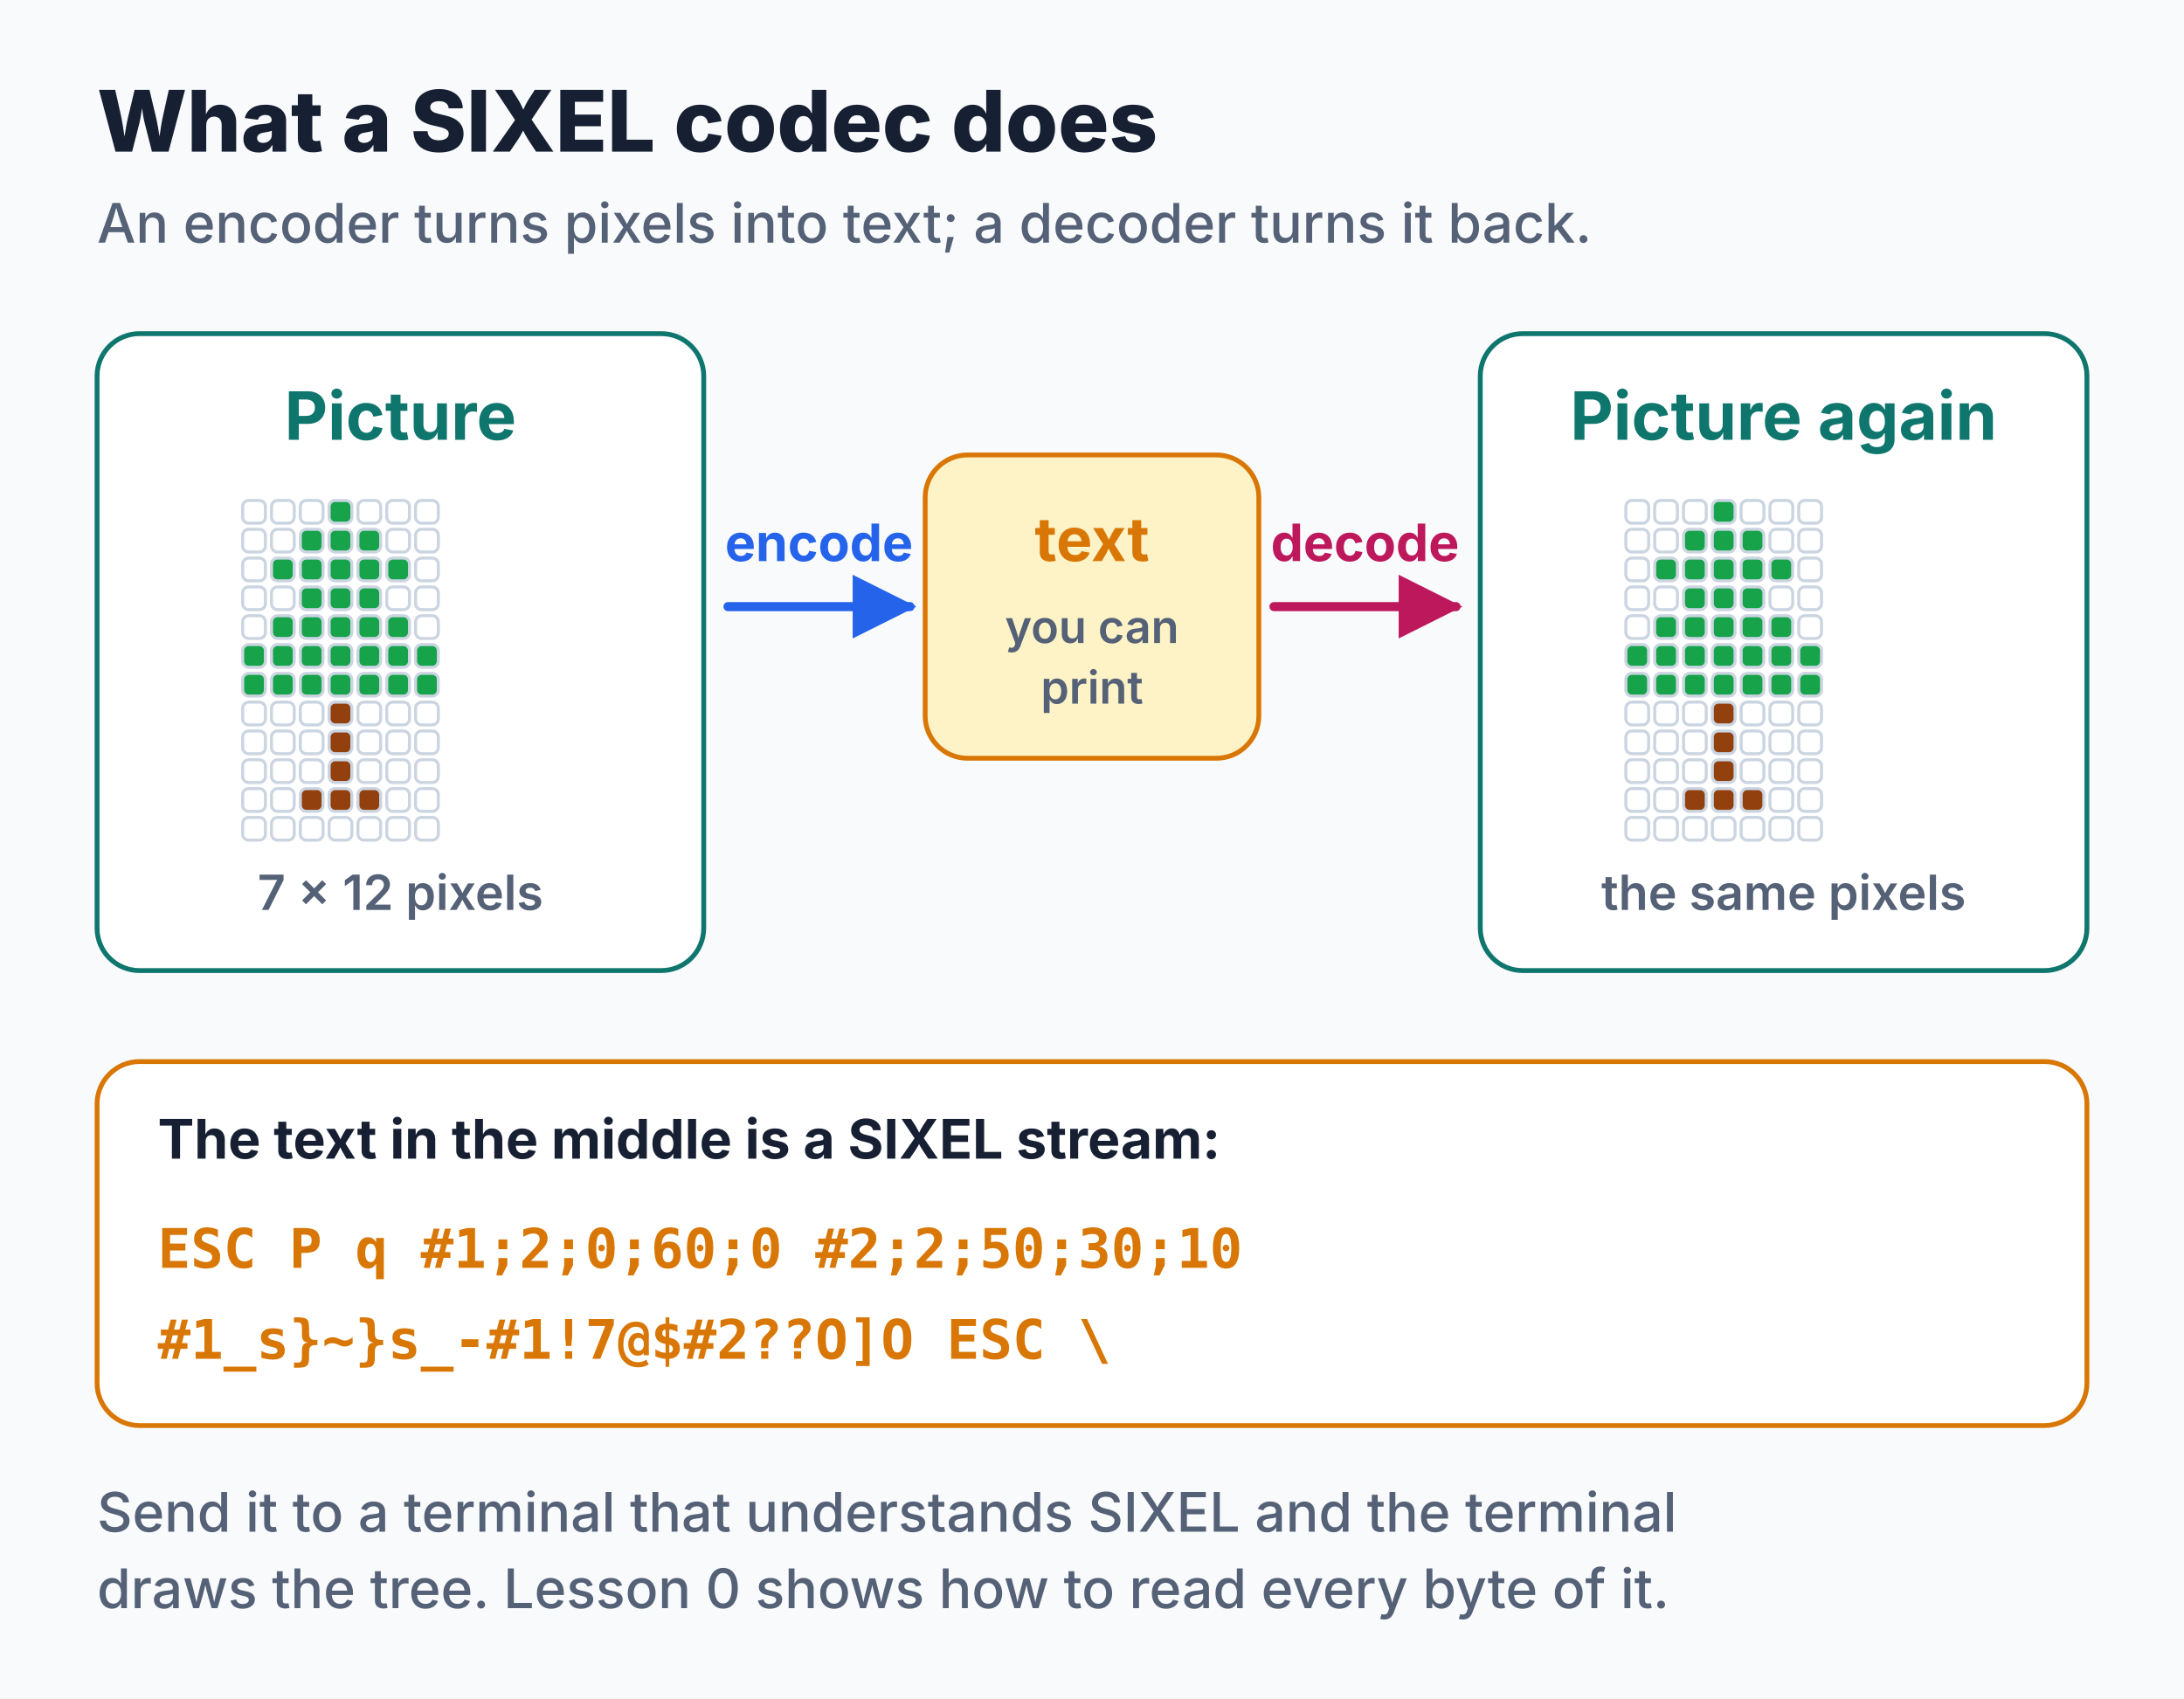
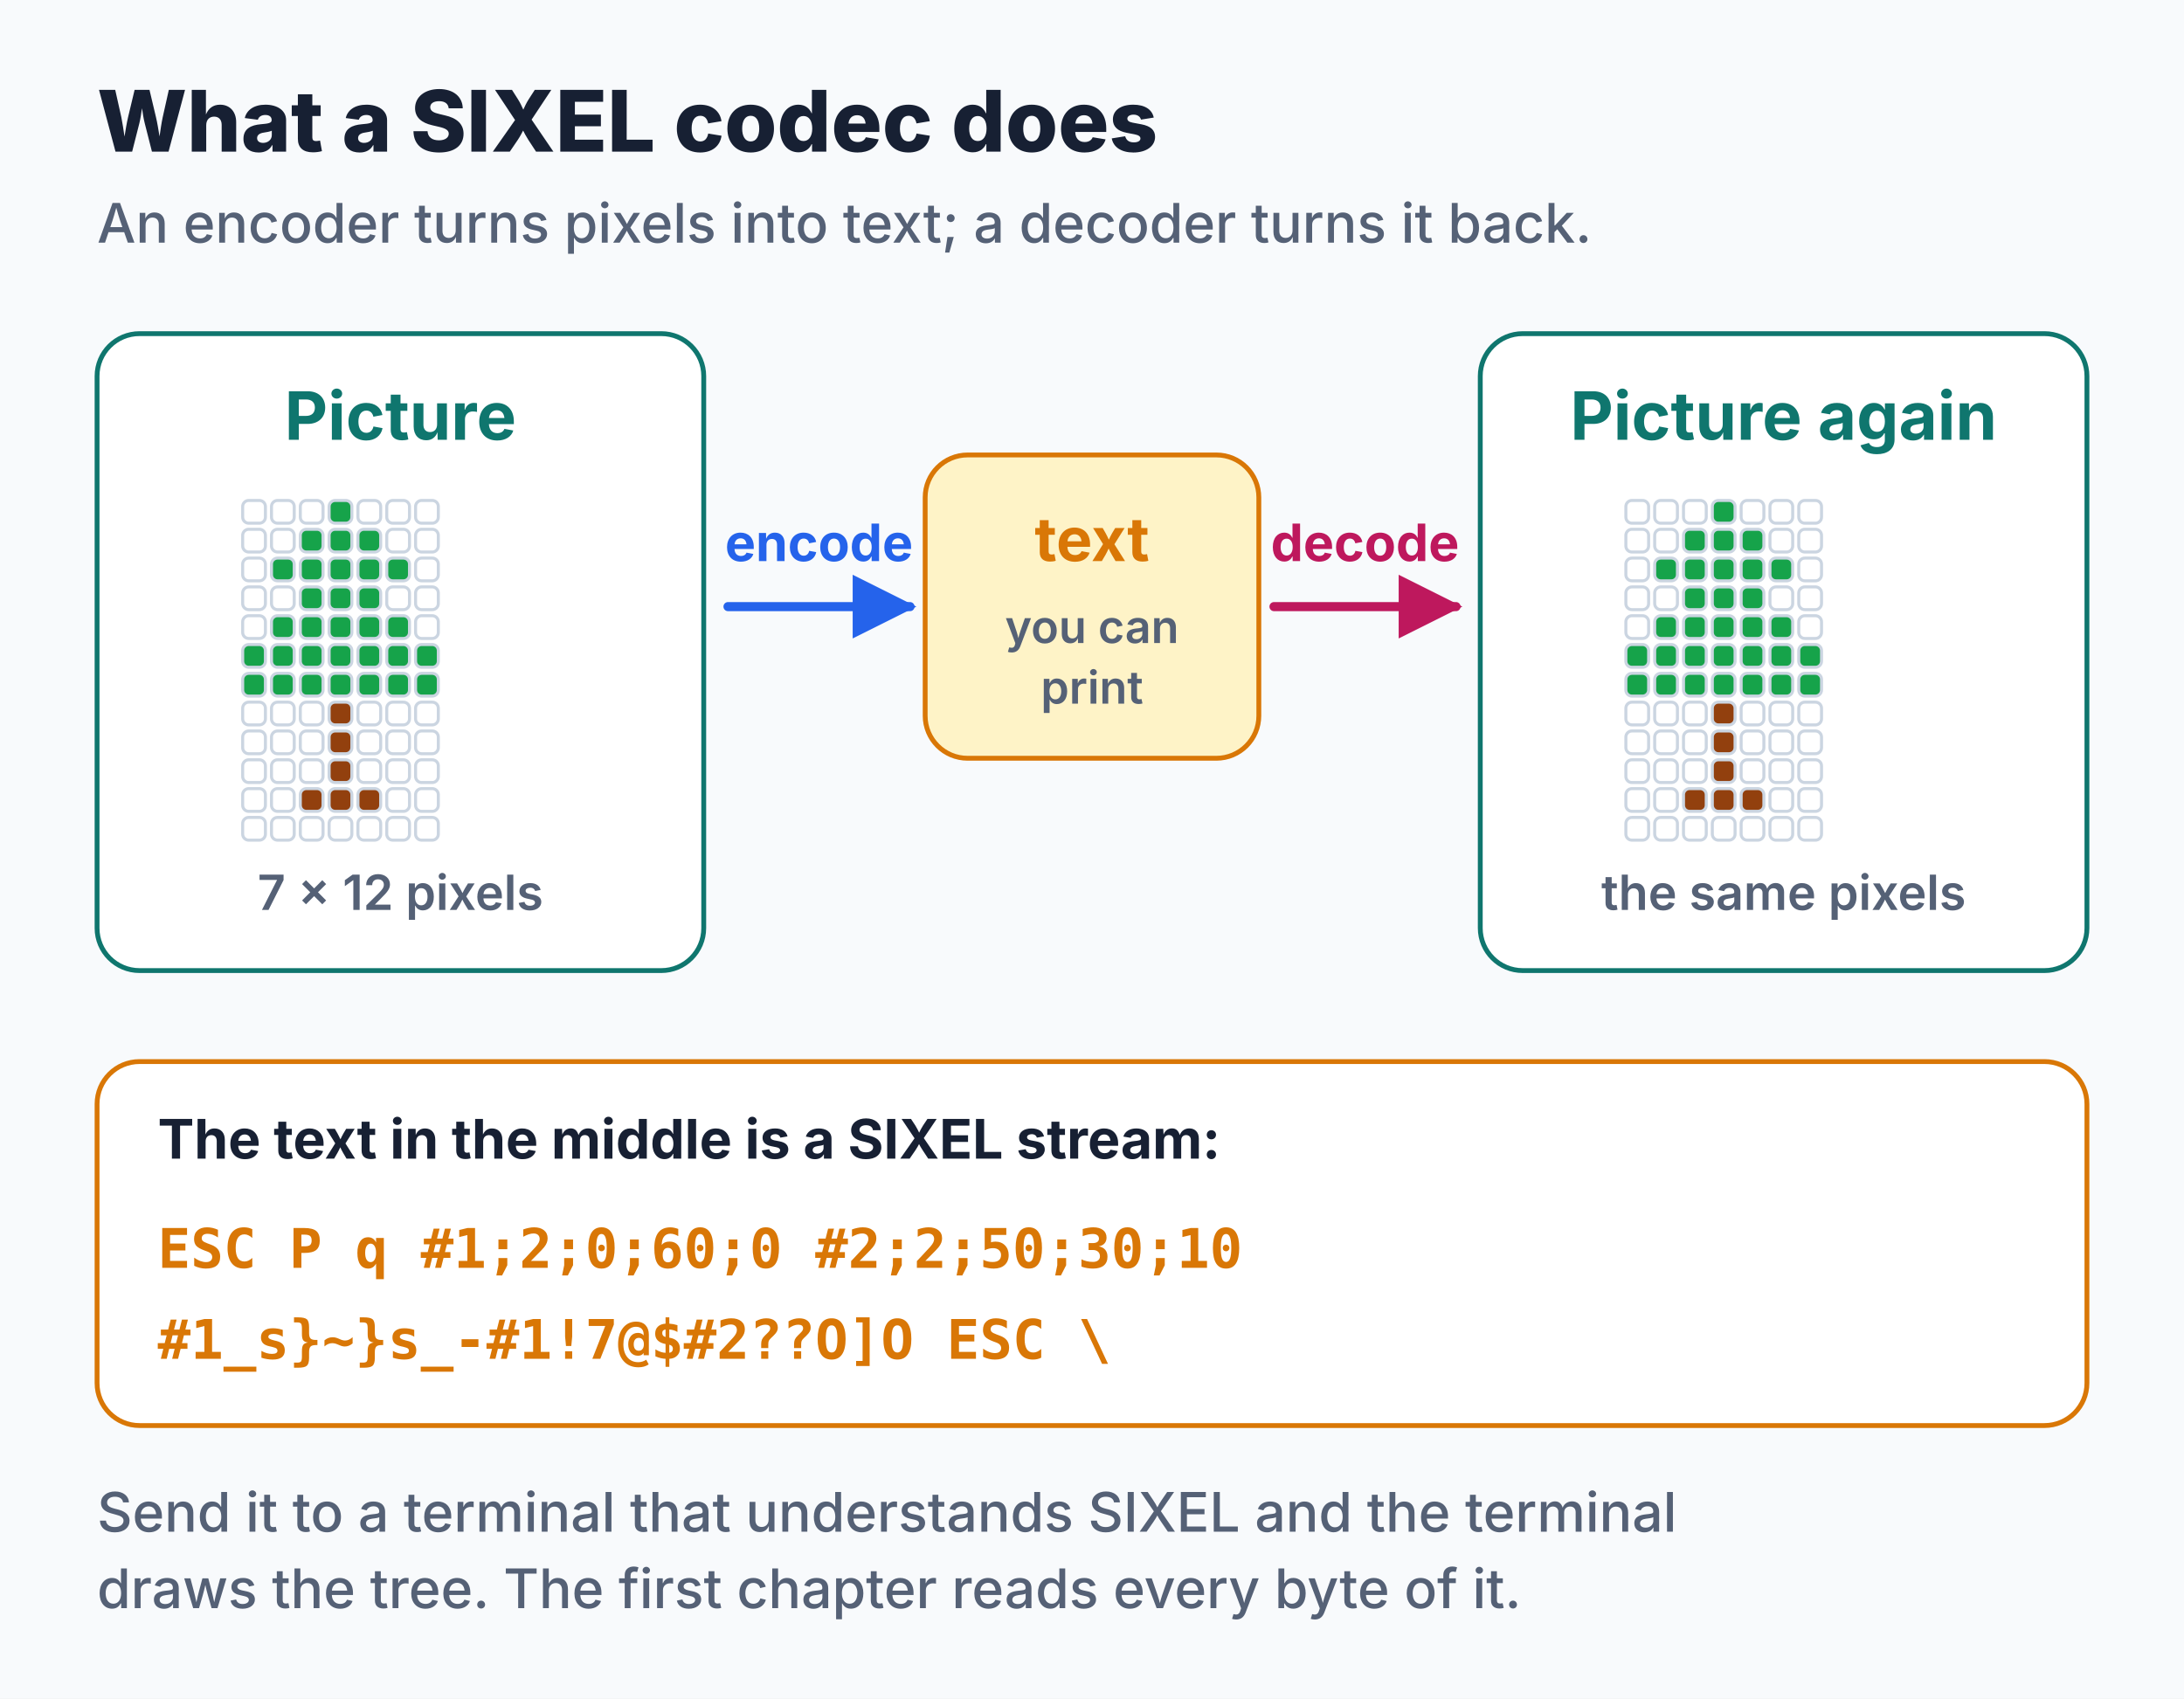
<svg xmlns="http://www.w3.org/2000/svg" width="720" height="560" viewBox="0 0 720 560" role="img" aria-labelledby="figure-title figure-description">
  <defs>
    <marker id="arrow-blue" viewBox="0 0 10 10" refX="9" refY="5" markerWidth="7" markerHeight="7" orient="auto-start-reverse">
      <path d="M 0 0 L 10 5 L 0 10 z" fill="context-stroke" />
    </marker>
    <marker id="arrow-magenta" viewBox="0 0 10 10" refX="9" refY="5" markerWidth="7" markerHeight="7" orient="auto-start-reverse">
      <path d="M 0 0 L 10 5 L 0 10 z" fill="context-stroke" />
    </marker>
    <marker id="arrow-gold" viewBox="0 0 10 10" refX="9" refY="5" markerWidth="7" markerHeight="7" orient="auto-start-reverse">
      <path d="M 0 0 L 10 5 L 0 10 z" fill="context-stroke" />
    </marker>
    <filter id="card-shadow" x="-10%" y="-10%" width="120%" height="130%">
      <feDropShadow dx="0" dy="5" stdDeviation="7" flood-color="#172033" flood-opacity="0.10" />
    </filter>
  </defs>
  <rect x="0.0" y="0.0" width="720.0" height="560.0" fill="#F8FAFC" stroke="none" />
  <text x="32.0" y="50.0" fill="#172033" font-size="28" font-weight="800" font-family="system-ui, -apple-system, sans-serif" text-anchor="start">What a SIXEL codec does</text>
  <text x="32.0" y="80.0" fill="#556176" font-size="18" font-weight="500" font-family="system-ui, -apple-system, sans-serif" text-anchor="start">An encoder turns pixels into text; a decoder turns it back.</text>
  <rect x="32.0" y="110.0" width="200.0" height="210.0" rx="14.0" fill="#FFFFFF" stroke="#0F766E" stroke-width="1.6" />
  <text x="132.0" y="145.0" fill="#0F766E" font-size="22" font-weight="750" font-family="system-ui, -apple-system, sans-serif" text-anchor="middle">Picture</text>
  <rect x="80.0" y="165.0" width="7.5" height="7.5" rx="2.0" fill="#FFFFFF" stroke="#CBD5E1" stroke-width="1.0" />
  <rect x="89.5" y="165.0" width="7.5" height="7.5" rx="2.0" fill="#FFFFFF" stroke="#CBD5E1" stroke-width="1.0" />
  <rect x="99.0" y="165.0" width="7.5" height="7.5" rx="2.0" fill="#FFFFFF" stroke="#CBD5E1" stroke-width="1.0" />
  <rect x="108.5" y="165.0" width="7.5" height="7.5" rx="2.0" fill="#16A34A" stroke="#CBD5E1" stroke-width="1.0" />
  <rect x="118.0" y="165.0" width="7.5" height="7.5" rx="2.0" fill="#FFFFFF" stroke="#CBD5E1" stroke-width="1.0" />
  <rect x="127.5" y="165.0" width="7.5" height="7.5" rx="2.0" fill="#FFFFFF" stroke="#CBD5E1" stroke-width="1.0" />
  <rect x="137.0" y="165.0" width="7.5" height="7.5" rx="2.0" fill="#FFFFFF" stroke="#CBD5E1" stroke-width="1.0" />
  <rect x="80.0" y="174.5" width="7.5" height="7.5" rx="2.0" fill="#FFFFFF" stroke="#CBD5E1" stroke-width="1.0" />
  <rect x="89.5" y="174.5" width="7.5" height="7.5" rx="2.0" fill="#FFFFFF" stroke="#CBD5E1" stroke-width="1.0" />
  <rect x="99.0" y="174.5" width="7.5" height="7.5" rx="2.0" fill="#16A34A" stroke="#CBD5E1" stroke-width="1.0" />
  <rect x="108.5" y="174.5" width="7.5" height="7.5" rx="2.0" fill="#16A34A" stroke="#CBD5E1" stroke-width="1.0" />
  <rect x="118.0" y="174.5" width="7.5" height="7.5" rx="2.0" fill="#16A34A" stroke="#CBD5E1" stroke-width="1.0" />
  <rect x="127.5" y="174.5" width="7.5" height="7.5" rx="2.0" fill="#FFFFFF" stroke="#CBD5E1" stroke-width="1.0" />
  <rect x="137.0" y="174.5" width="7.5" height="7.5" rx="2.0" fill="#FFFFFF" stroke="#CBD5E1" stroke-width="1.0" />
  <rect x="80.0" y="184.0" width="7.5" height="7.5" rx="2.0" fill="#FFFFFF" stroke="#CBD5E1" stroke-width="1.0" />
  <rect x="89.5" y="184.0" width="7.5" height="7.5" rx="2.0" fill="#16A34A" stroke="#CBD5E1" stroke-width="1.0" />
  <rect x="99.0" y="184.0" width="7.5" height="7.5" rx="2.0" fill="#16A34A" stroke="#CBD5E1" stroke-width="1.0" />
  <rect x="108.5" y="184.0" width="7.5" height="7.5" rx="2.0" fill="#16A34A" stroke="#CBD5E1" stroke-width="1.0" />
  <rect x="118.0" y="184.0" width="7.5" height="7.5" rx="2.0" fill="#16A34A" stroke="#CBD5E1" stroke-width="1.0" />
  <rect x="127.5" y="184.0" width="7.5" height="7.5" rx="2.0" fill="#16A34A" stroke="#CBD5E1" stroke-width="1.0" />
  <rect x="137.0" y="184.0" width="7.5" height="7.5" rx="2.0" fill="#FFFFFF" stroke="#CBD5E1" stroke-width="1.0" />
  <rect x="80.0" y="193.5" width="7.5" height="7.5" rx="2.0" fill="#FFFFFF" stroke="#CBD5E1" stroke-width="1.0" />
  <rect x="89.5" y="193.5" width="7.5" height="7.5" rx="2.0" fill="#FFFFFF" stroke="#CBD5E1" stroke-width="1.0" />
  <rect x="99.0" y="193.5" width="7.5" height="7.5" rx="2.0" fill="#16A34A" stroke="#CBD5E1" stroke-width="1.0" />
  <rect x="108.5" y="193.5" width="7.5" height="7.5" rx="2.0" fill="#16A34A" stroke="#CBD5E1" stroke-width="1.0" />
  <rect x="118.0" y="193.5" width="7.5" height="7.5" rx="2.0" fill="#16A34A" stroke="#CBD5E1" stroke-width="1.0" />
  <rect x="127.5" y="193.5" width="7.5" height="7.5" rx="2.0" fill="#FFFFFF" stroke="#CBD5E1" stroke-width="1.0" />
  <rect x="137.0" y="193.5" width="7.5" height="7.5" rx="2.0" fill="#FFFFFF" stroke="#CBD5E1" stroke-width="1.0" />
  <rect x="80.0" y="203.0" width="7.5" height="7.5" rx="2.0" fill="#FFFFFF" stroke="#CBD5E1" stroke-width="1.0" />
  <rect x="89.5" y="203.0" width="7.5" height="7.5" rx="2.0" fill="#16A34A" stroke="#CBD5E1" stroke-width="1.0" />
  <rect x="99.0" y="203.0" width="7.5" height="7.5" rx="2.0" fill="#16A34A" stroke="#CBD5E1" stroke-width="1.0" />
  <rect x="108.5" y="203.0" width="7.5" height="7.5" rx="2.0" fill="#16A34A" stroke="#CBD5E1" stroke-width="1.0" />
  <rect x="118.0" y="203.0" width="7.5" height="7.5" rx="2.0" fill="#16A34A" stroke="#CBD5E1" stroke-width="1.0" />
  <rect x="127.5" y="203.0" width="7.5" height="7.5" rx="2.0" fill="#16A34A" stroke="#CBD5E1" stroke-width="1.0" />
  <rect x="137.0" y="203.0" width="7.5" height="7.5" rx="2.0" fill="#FFFFFF" stroke="#CBD5E1" stroke-width="1.0" />
  <rect x="80.0" y="212.5" width="7.5" height="7.5" rx="2.0" fill="#16A34A" stroke="#CBD5E1" stroke-width="1.0" />
  <rect x="89.5" y="212.5" width="7.5" height="7.5" rx="2.0" fill="#16A34A" stroke="#CBD5E1" stroke-width="1.0" />
  <rect x="99.0" y="212.5" width="7.5" height="7.5" rx="2.0" fill="#16A34A" stroke="#CBD5E1" stroke-width="1.0" />
  <rect x="108.5" y="212.5" width="7.5" height="7.5" rx="2.0" fill="#16A34A" stroke="#CBD5E1" stroke-width="1.0" />
  <rect x="118.0" y="212.5" width="7.5" height="7.5" rx="2.0" fill="#16A34A" stroke="#CBD5E1" stroke-width="1.0" />
  <rect x="127.5" y="212.5" width="7.5" height="7.5" rx="2.0" fill="#16A34A" stroke="#CBD5E1" stroke-width="1.0" />
  <rect x="137.0" y="212.5" width="7.5" height="7.5" rx="2.0" fill="#16A34A" stroke="#CBD5E1" stroke-width="1.0" />
  <rect x="80.0" y="222.0" width="7.5" height="7.5" rx="2.0" fill="#16A34A" stroke="#CBD5E1" stroke-width="1.0" />
  <rect x="89.5" y="222.0" width="7.5" height="7.5" rx="2.0" fill="#16A34A" stroke="#CBD5E1" stroke-width="1.0" />
  <rect x="99.0" y="222.0" width="7.5" height="7.5" rx="2.0" fill="#16A34A" stroke="#CBD5E1" stroke-width="1.0" />
  <rect x="108.5" y="222.0" width="7.5" height="7.5" rx="2.0" fill="#16A34A" stroke="#CBD5E1" stroke-width="1.0" />
  <rect x="118.0" y="222.0" width="7.5" height="7.5" rx="2.0" fill="#16A34A" stroke="#CBD5E1" stroke-width="1.0" />
  <rect x="127.5" y="222.0" width="7.5" height="7.5" rx="2.0" fill="#16A34A" stroke="#CBD5E1" stroke-width="1.0" />
  <rect x="137.0" y="222.0" width="7.5" height="7.5" rx="2.0" fill="#16A34A" stroke="#CBD5E1" stroke-width="1.0" />
  <rect x="80.0" y="231.5" width="7.5" height="7.5" rx="2.0" fill="#FFFFFF" stroke="#CBD5E1" stroke-width="1.0" />
  <rect x="89.5" y="231.5" width="7.5" height="7.5" rx="2.0" fill="#FFFFFF" stroke="#CBD5E1" stroke-width="1.0" />
  <rect x="99.0" y="231.5" width="7.5" height="7.5" rx="2.0" fill="#FFFFFF" stroke="#CBD5E1" stroke-width="1.0" />
  <rect x="108.5" y="231.5" width="7.5" height="7.5" rx="2.0" fill="#92400E" stroke="#CBD5E1" stroke-width="1.0" />
  <rect x="118.0" y="231.5" width="7.5" height="7.5" rx="2.0" fill="#FFFFFF" stroke="#CBD5E1" stroke-width="1.0" />
  <rect x="127.5" y="231.5" width="7.5" height="7.5" rx="2.0" fill="#FFFFFF" stroke="#CBD5E1" stroke-width="1.0" />
  <rect x="137.0" y="231.5" width="7.5" height="7.5" rx="2.0" fill="#FFFFFF" stroke="#CBD5E1" stroke-width="1.0" />
  <rect x="80.0" y="241.0" width="7.5" height="7.5" rx="2.0" fill="#FFFFFF" stroke="#CBD5E1" stroke-width="1.0" />
  <rect x="89.5" y="241.0" width="7.5" height="7.5" rx="2.0" fill="#FFFFFF" stroke="#CBD5E1" stroke-width="1.0" />
  <rect x="99.0" y="241.0" width="7.5" height="7.5" rx="2.0" fill="#FFFFFF" stroke="#CBD5E1" stroke-width="1.0" />
  <rect x="108.5" y="241.0" width="7.5" height="7.5" rx="2.0" fill="#92400E" stroke="#CBD5E1" stroke-width="1.0" />
  <rect x="118.0" y="241.0" width="7.5" height="7.5" rx="2.0" fill="#FFFFFF" stroke="#CBD5E1" stroke-width="1.0" />
  <rect x="127.5" y="241.0" width="7.5" height="7.5" rx="2.0" fill="#FFFFFF" stroke="#CBD5E1" stroke-width="1.0" />
  <rect x="137.0" y="241.0" width="7.5" height="7.5" rx="2.0" fill="#FFFFFF" stroke="#CBD5E1" stroke-width="1.0" />
  <rect x="80.0" y="250.5" width="7.5" height="7.5" rx="2.0" fill="#FFFFFF" stroke="#CBD5E1" stroke-width="1.0" />
  <rect x="89.5" y="250.5" width="7.5" height="7.5" rx="2.0" fill="#FFFFFF" stroke="#CBD5E1" stroke-width="1.0" />
  <rect x="99.0" y="250.5" width="7.5" height="7.5" rx="2.0" fill="#FFFFFF" stroke="#CBD5E1" stroke-width="1.0" />
  <rect x="108.5" y="250.5" width="7.5" height="7.5" rx="2.0" fill="#92400E" stroke="#CBD5E1" stroke-width="1.0" />
  <rect x="118.0" y="250.5" width="7.5" height="7.5" rx="2.0" fill="#FFFFFF" stroke="#CBD5E1" stroke-width="1.0" />
  <rect x="127.5" y="250.5" width="7.5" height="7.5" rx="2.0" fill="#FFFFFF" stroke="#CBD5E1" stroke-width="1.0" />
  <rect x="137.0" y="250.5" width="7.5" height="7.5" rx="2.0" fill="#FFFFFF" stroke="#CBD5E1" stroke-width="1.0" />
  <rect x="80.0" y="260.0" width="7.5" height="7.5" rx="2.0" fill="#FFFFFF" stroke="#CBD5E1" stroke-width="1.0" />
  <rect x="89.5" y="260.0" width="7.5" height="7.5" rx="2.0" fill="#FFFFFF" stroke="#CBD5E1" stroke-width="1.0" />
  <rect x="99.0" y="260.0" width="7.5" height="7.5" rx="2.0" fill="#92400E" stroke="#CBD5E1" stroke-width="1.0" />
  <rect x="108.5" y="260.0" width="7.5" height="7.5" rx="2.0" fill="#92400E" stroke="#CBD5E1" stroke-width="1.0" />
  <rect x="118.0" y="260.0" width="7.5" height="7.5" rx="2.0" fill="#92400E" stroke="#CBD5E1" stroke-width="1.0" />
  <rect x="127.5" y="260.0" width="7.5" height="7.5" rx="2.0" fill="#FFFFFF" stroke="#CBD5E1" stroke-width="1.0" />
  <rect x="137.0" y="260.0" width="7.5" height="7.5" rx="2.0" fill="#FFFFFF" stroke="#CBD5E1" stroke-width="1.0" />
  <rect x="80.0" y="269.5" width="7.5" height="7.5" rx="2.0" fill="#FFFFFF" stroke="#CBD5E1" stroke-width="1.0" />
  <rect x="89.5" y="269.5" width="7.5" height="7.5" rx="2.0" fill="#FFFFFF" stroke="#CBD5E1" stroke-width="1.0" />
  <rect x="99.0" y="269.5" width="7.5" height="7.5" rx="2.0" fill="#FFFFFF" stroke="#CBD5E1" stroke-width="1.0" />
  <rect x="108.5" y="269.5" width="7.5" height="7.5" rx="2.0" fill="#FFFFFF" stroke="#CBD5E1" stroke-width="1.0" />
  <rect x="118.0" y="269.5" width="7.5" height="7.5" rx="2.0" fill="#FFFFFF" stroke="#CBD5E1" stroke-width="1.0" />
  <rect x="127.5" y="269.5" width="7.5" height="7.5" rx="2.0" fill="#FFFFFF" stroke="#CBD5E1" stroke-width="1.0" />
  <rect x="137.0" y="269.5" width="7.5" height="7.5" rx="2.0" fill="#FFFFFF" stroke="#CBD5E1" stroke-width="1.0" />
  <text x="132.0" y="300.0" fill="#556176" font-size="16" font-weight="600" font-family="system-ui, -apple-system, sans-serif" text-anchor="middle">7 × 12 pixels</text>
  <rect x="488.0" y="110.0" width="200.0" height="210.0" rx="14.0" fill="#FFFFFF" stroke="#0F766E" stroke-width="1.6" />
  <text x="588.0" y="145.0" fill="#0F766E" font-size="22" font-weight="750" font-family="system-ui, -apple-system, sans-serif" text-anchor="middle">Picture again</text>
  <rect x="536.0" y="165.0" width="7.5" height="7.5" rx="2.0" fill="#FFFFFF" stroke="#CBD5E1" stroke-width="1.0" />
  <rect x="545.5" y="165.0" width="7.5" height="7.5" rx="2.0" fill="#FFFFFF" stroke="#CBD5E1" stroke-width="1.0" />
  <rect x="555.0" y="165.0" width="7.5" height="7.5" rx="2.0" fill="#FFFFFF" stroke="#CBD5E1" stroke-width="1.0" />
  <rect x="564.5" y="165.0" width="7.5" height="7.5" rx="2.0" fill="#16A34A" stroke="#CBD5E1" stroke-width="1.0" />
  <rect x="574.0" y="165.0" width="7.5" height="7.5" rx="2.0" fill="#FFFFFF" stroke="#CBD5E1" stroke-width="1.0" />
  <rect x="583.5" y="165.0" width="7.5" height="7.5" rx="2.0" fill="#FFFFFF" stroke="#CBD5E1" stroke-width="1.0" />
  <rect x="593.0" y="165.0" width="7.5" height="7.5" rx="2.0" fill="#FFFFFF" stroke="#CBD5E1" stroke-width="1.0" />
  <rect x="536.0" y="174.5" width="7.5" height="7.5" rx="2.0" fill="#FFFFFF" stroke="#CBD5E1" stroke-width="1.0" />
  <rect x="545.5" y="174.5" width="7.5" height="7.5" rx="2.0" fill="#FFFFFF" stroke="#CBD5E1" stroke-width="1.0" />
  <rect x="555.0" y="174.5" width="7.5" height="7.5" rx="2.0" fill="#16A34A" stroke="#CBD5E1" stroke-width="1.0" />
  <rect x="564.5" y="174.5" width="7.5" height="7.5" rx="2.0" fill="#16A34A" stroke="#CBD5E1" stroke-width="1.0" />
  <rect x="574.0" y="174.5" width="7.5" height="7.5" rx="2.0" fill="#16A34A" stroke="#CBD5E1" stroke-width="1.0" />
  <rect x="583.5" y="174.5" width="7.5" height="7.5" rx="2.0" fill="#FFFFFF" stroke="#CBD5E1" stroke-width="1.0" />
  <rect x="593.0" y="174.5" width="7.5" height="7.5" rx="2.0" fill="#FFFFFF" stroke="#CBD5E1" stroke-width="1.0" />
  <rect x="536.0" y="184.0" width="7.5" height="7.5" rx="2.0" fill="#FFFFFF" stroke="#CBD5E1" stroke-width="1.0" />
  <rect x="545.5" y="184.0" width="7.5" height="7.5" rx="2.0" fill="#16A34A" stroke="#CBD5E1" stroke-width="1.0" />
  <rect x="555.0" y="184.0" width="7.5" height="7.5" rx="2.0" fill="#16A34A" stroke="#CBD5E1" stroke-width="1.0" />
  <rect x="564.5" y="184.0" width="7.5" height="7.5" rx="2.0" fill="#16A34A" stroke="#CBD5E1" stroke-width="1.0" />
  <rect x="574.0" y="184.0" width="7.5" height="7.5" rx="2.0" fill="#16A34A" stroke="#CBD5E1" stroke-width="1.0" />
  <rect x="583.5" y="184.0" width="7.5" height="7.5" rx="2.0" fill="#16A34A" stroke="#CBD5E1" stroke-width="1.0" />
  <rect x="593.0" y="184.0" width="7.5" height="7.5" rx="2.0" fill="#FFFFFF" stroke="#CBD5E1" stroke-width="1.0" />
  <rect x="536.0" y="193.5" width="7.5" height="7.5" rx="2.0" fill="#FFFFFF" stroke="#CBD5E1" stroke-width="1.0" />
  <rect x="545.5" y="193.5" width="7.5" height="7.5" rx="2.0" fill="#FFFFFF" stroke="#CBD5E1" stroke-width="1.0" />
  <rect x="555.0" y="193.5" width="7.5" height="7.5" rx="2.0" fill="#16A34A" stroke="#CBD5E1" stroke-width="1.0" />
  <rect x="564.5" y="193.5" width="7.5" height="7.5" rx="2.0" fill="#16A34A" stroke="#CBD5E1" stroke-width="1.0" />
  <rect x="574.0" y="193.5" width="7.5" height="7.5" rx="2.0" fill="#16A34A" stroke="#CBD5E1" stroke-width="1.0" />
  <rect x="583.5" y="193.5" width="7.5" height="7.5" rx="2.0" fill="#FFFFFF" stroke="#CBD5E1" stroke-width="1.0" />
  <rect x="593.0" y="193.5" width="7.5" height="7.5" rx="2.0" fill="#FFFFFF" stroke="#CBD5E1" stroke-width="1.0" />
  <rect x="536.0" y="203.0" width="7.5" height="7.5" rx="2.0" fill="#FFFFFF" stroke="#CBD5E1" stroke-width="1.0" />
  <rect x="545.5" y="203.0" width="7.5" height="7.5" rx="2.0" fill="#16A34A" stroke="#CBD5E1" stroke-width="1.0" />
  <rect x="555.0" y="203.0" width="7.5" height="7.5" rx="2.0" fill="#16A34A" stroke="#CBD5E1" stroke-width="1.0" />
  <rect x="564.5" y="203.0" width="7.5" height="7.5" rx="2.0" fill="#16A34A" stroke="#CBD5E1" stroke-width="1.0" />
  <rect x="574.0" y="203.0" width="7.5" height="7.5" rx="2.0" fill="#16A34A" stroke="#CBD5E1" stroke-width="1.0" />
  <rect x="583.5" y="203.0" width="7.5" height="7.5" rx="2.0" fill="#16A34A" stroke="#CBD5E1" stroke-width="1.0" />
  <rect x="593.0" y="203.0" width="7.5" height="7.5" rx="2.0" fill="#FFFFFF" stroke="#CBD5E1" stroke-width="1.0" />
  <rect x="536.0" y="212.5" width="7.5" height="7.5" rx="2.0" fill="#16A34A" stroke="#CBD5E1" stroke-width="1.0" />
  <rect x="545.5" y="212.5" width="7.5" height="7.5" rx="2.0" fill="#16A34A" stroke="#CBD5E1" stroke-width="1.0" />
  <rect x="555.0" y="212.5" width="7.5" height="7.5" rx="2.0" fill="#16A34A" stroke="#CBD5E1" stroke-width="1.0" />
  <rect x="564.5" y="212.5" width="7.5" height="7.5" rx="2.0" fill="#16A34A" stroke="#CBD5E1" stroke-width="1.0" />
  <rect x="574.0" y="212.5" width="7.5" height="7.5" rx="2.0" fill="#16A34A" stroke="#CBD5E1" stroke-width="1.0" />
  <rect x="583.5" y="212.5" width="7.5" height="7.5" rx="2.0" fill="#16A34A" stroke="#CBD5E1" stroke-width="1.0" />
  <rect x="593.0" y="212.5" width="7.5" height="7.5" rx="2.0" fill="#16A34A" stroke="#CBD5E1" stroke-width="1.0" />
  <rect x="536.0" y="222.0" width="7.5" height="7.5" rx="2.0" fill="#16A34A" stroke="#CBD5E1" stroke-width="1.0" />
  <rect x="545.5" y="222.0" width="7.5" height="7.5" rx="2.0" fill="#16A34A" stroke="#CBD5E1" stroke-width="1.0" />
  <rect x="555.0" y="222.0" width="7.5" height="7.5" rx="2.0" fill="#16A34A" stroke="#CBD5E1" stroke-width="1.0" />
  <rect x="564.5" y="222.0" width="7.5" height="7.5" rx="2.0" fill="#16A34A" stroke="#CBD5E1" stroke-width="1.0" />
  <rect x="574.0" y="222.0" width="7.5" height="7.5" rx="2.0" fill="#16A34A" stroke="#CBD5E1" stroke-width="1.0" />
  <rect x="583.5" y="222.0" width="7.5" height="7.5" rx="2.0" fill="#16A34A" stroke="#CBD5E1" stroke-width="1.0" />
  <rect x="593.0" y="222.0" width="7.5" height="7.5" rx="2.0" fill="#16A34A" stroke="#CBD5E1" stroke-width="1.0" />
  <rect x="536.0" y="231.5" width="7.5" height="7.5" rx="2.0" fill="#FFFFFF" stroke="#CBD5E1" stroke-width="1.0" />
  <rect x="545.5" y="231.5" width="7.5" height="7.5" rx="2.0" fill="#FFFFFF" stroke="#CBD5E1" stroke-width="1.0" />
  <rect x="555.0" y="231.5" width="7.5" height="7.5" rx="2.0" fill="#FFFFFF" stroke="#CBD5E1" stroke-width="1.0" />
  <rect x="564.5" y="231.5" width="7.5" height="7.5" rx="2.0" fill="#92400E" stroke="#CBD5E1" stroke-width="1.0" />
  <rect x="574.0" y="231.5" width="7.5" height="7.5" rx="2.0" fill="#FFFFFF" stroke="#CBD5E1" stroke-width="1.0" />
  <rect x="583.5" y="231.5" width="7.5" height="7.5" rx="2.0" fill="#FFFFFF" stroke="#CBD5E1" stroke-width="1.0" />
  <rect x="593.0" y="231.5" width="7.5" height="7.5" rx="2.0" fill="#FFFFFF" stroke="#CBD5E1" stroke-width="1.0" />
  <rect x="536.0" y="241.0" width="7.5" height="7.5" rx="2.0" fill="#FFFFFF" stroke="#CBD5E1" stroke-width="1.0" />
  <rect x="545.5" y="241.0" width="7.5" height="7.5" rx="2.0" fill="#FFFFFF" stroke="#CBD5E1" stroke-width="1.0" />
  <rect x="555.0" y="241.0" width="7.5" height="7.5" rx="2.0" fill="#FFFFFF" stroke="#CBD5E1" stroke-width="1.0" />
  <rect x="564.5" y="241.0" width="7.5" height="7.5" rx="2.0" fill="#92400E" stroke="#CBD5E1" stroke-width="1.0" />
  <rect x="574.0" y="241.0" width="7.5" height="7.5" rx="2.0" fill="#FFFFFF" stroke="#CBD5E1" stroke-width="1.0" />
  <rect x="583.5" y="241.0" width="7.5" height="7.5" rx="2.0" fill="#FFFFFF" stroke="#CBD5E1" stroke-width="1.0" />
  <rect x="593.0" y="241.0" width="7.5" height="7.5" rx="2.0" fill="#FFFFFF" stroke="#CBD5E1" stroke-width="1.0" />
  <rect x="536.0" y="250.5" width="7.5" height="7.5" rx="2.0" fill="#FFFFFF" stroke="#CBD5E1" stroke-width="1.0" />
  <rect x="545.5" y="250.5" width="7.5" height="7.5" rx="2.0" fill="#FFFFFF" stroke="#CBD5E1" stroke-width="1.0" />
  <rect x="555.0" y="250.5" width="7.5" height="7.5" rx="2.0" fill="#FFFFFF" stroke="#CBD5E1" stroke-width="1.0" />
  <rect x="564.5" y="250.5" width="7.5" height="7.5" rx="2.0" fill="#92400E" stroke="#CBD5E1" stroke-width="1.0" />
  <rect x="574.0" y="250.5" width="7.5" height="7.5" rx="2.0" fill="#FFFFFF" stroke="#CBD5E1" stroke-width="1.0" />
  <rect x="583.5" y="250.5" width="7.5" height="7.5" rx="2.0" fill="#FFFFFF" stroke="#CBD5E1" stroke-width="1.0" />
  <rect x="593.0" y="250.5" width="7.5" height="7.5" rx="2.0" fill="#FFFFFF" stroke="#CBD5E1" stroke-width="1.0" />
  <rect x="536.0" y="260.0" width="7.5" height="7.5" rx="2.0" fill="#FFFFFF" stroke="#CBD5E1" stroke-width="1.0" />
  <rect x="545.5" y="260.0" width="7.5" height="7.5" rx="2.0" fill="#FFFFFF" stroke="#CBD5E1" stroke-width="1.0" />
  <rect x="555.0" y="260.0" width="7.5" height="7.5" rx="2.0" fill="#92400E" stroke="#CBD5E1" stroke-width="1.0" />
  <rect x="564.5" y="260.0" width="7.5" height="7.5" rx="2.0" fill="#92400E" stroke="#CBD5E1" stroke-width="1.0" />
  <rect x="574.0" y="260.0" width="7.5" height="7.5" rx="2.0" fill="#92400E" stroke="#CBD5E1" stroke-width="1.0" />
  <rect x="583.5" y="260.0" width="7.5" height="7.5" rx="2.0" fill="#FFFFFF" stroke="#CBD5E1" stroke-width="1.0" />
  <rect x="593.0" y="260.0" width="7.5" height="7.5" rx="2.0" fill="#FFFFFF" stroke="#CBD5E1" stroke-width="1.0" />
  <rect x="536.0" y="269.5" width="7.5" height="7.5" rx="2.0" fill="#FFFFFF" stroke="#CBD5E1" stroke-width="1.0" />
  <rect x="545.5" y="269.5" width="7.5" height="7.5" rx="2.0" fill="#FFFFFF" stroke="#CBD5E1" stroke-width="1.0" />
  <rect x="555.0" y="269.5" width="7.5" height="7.5" rx="2.0" fill="#FFFFFF" stroke="#CBD5E1" stroke-width="1.0" />
  <rect x="564.5" y="269.5" width="7.5" height="7.5" rx="2.0" fill="#FFFFFF" stroke="#CBD5E1" stroke-width="1.0" />
  <rect x="574.0" y="269.5" width="7.5" height="7.5" rx="2.0" fill="#FFFFFF" stroke="#CBD5E1" stroke-width="1.0" />
  <rect x="583.5" y="269.5" width="7.5" height="7.5" rx="2.0" fill="#FFFFFF" stroke="#CBD5E1" stroke-width="1.0" />
  <rect x="593.0" y="269.5" width="7.5" height="7.5" rx="2.0" fill="#FFFFFF" stroke="#CBD5E1" stroke-width="1.0" />
  <text x="588.0" y="300.0" fill="#556176" font-size="16" font-weight="600" font-family="system-ui, -apple-system, sans-serif" text-anchor="middle">the same pixels</text>
  <line x1="240.0" y1="200.0" x2="300.0" y2="200.0" stroke="#2563EB" stroke-width="3.0" stroke-linecap="round" marker-end="url(#arrow-blue)" />
  <text x="270.0" y="185.0" fill="#2563EB" font-size="17" font-weight="700" font-family="system-ui, -apple-system, sans-serif" text-anchor="middle">encode</text>
  <line x1="420.0" y1="200.0" x2="480.0" y2="200.0" stroke="#BE185D" stroke-width="3.0" stroke-linecap="round" marker-end="url(#arrow-magenta)" />
  <text x="450.0" y="185.0" fill="#BE185D" font-size="17" font-weight="700" font-family="system-ui, -apple-system, sans-serif" text-anchor="middle">decode</text>
  <rect x="305.0" y="150.0" width="110.0" height="100.0" rx="14.0" fill="#FEF3C7" stroke="#D97706" stroke-width="1.6" />
  <text x="360.0" y="185.0" fill="#D97706" font-size="20" font-weight="750" font-family="system-ui, -apple-system, sans-serif" text-anchor="middle">text</text>
  <text x="360.0" y="212.0" fill="#556176" font-size="15" font-weight="600" font-family="system-ui, -apple-system, sans-serif" text-anchor="middle">you can</text>
  <text x="360.0" y="232.0" fill="#556176" font-size="15" font-weight="600" font-family="system-ui, -apple-system, sans-serif" text-anchor="middle">print</text>
  <rect x="32.0" y="350.0" width="656.0" height="120.0" rx="14.0" fill="#FFFFFF" stroke="#D97706" stroke-width="1.6" />
  <text x="52.0" y="382.0" fill="#172033" font-size="18" font-weight="650" font-family="system-ui, -apple-system, sans-serif" text-anchor="start">The text in the middle is a SIXEL stream:</text>
  <text x="52.0" y="418.0" fill="#D97706" font-size="18" font-weight="650" font-family="ui-monospace, SFMono-Regular, Menlo, monospace" text-anchor="start" xml-space="preserve">ESC P q #1;2;0;60;0 #2;2;50;30;10</text>
  <text x="52.0" y="448.0" fill="#D97706" font-size="18" font-weight="650" font-family="ui-monospace, SFMono-Regular, Menlo, monospace" text-anchor="start" xml-space="preserve">#1_s}~}s_-#1!7@$#2??O]O ESC \</text>
  <text x="32.0" y="505.0" fill="#556176" font-size="18" font-weight="500" font-family="system-ui, -apple-system, sans-serif" text-anchor="start">Send it to a terminal that understands SIXEL and the terminal</text>
-   <text x="32.0" y="530.2" fill="#556176" font-size="18" font-weight="500" font-family="system-ui, -apple-system, sans-serif" text-anchor="start">draws the tree. Lesson 0 shows how to read every byte of it.</text>
+   <text x="32.0" y="530.2" fill="#556176" font-size="18" font-weight="500" font-family="system-ui, -apple-system, sans-serif" text-anchor="start">draws the tree. The first chapter reads every byte of it.</text>
</svg>
